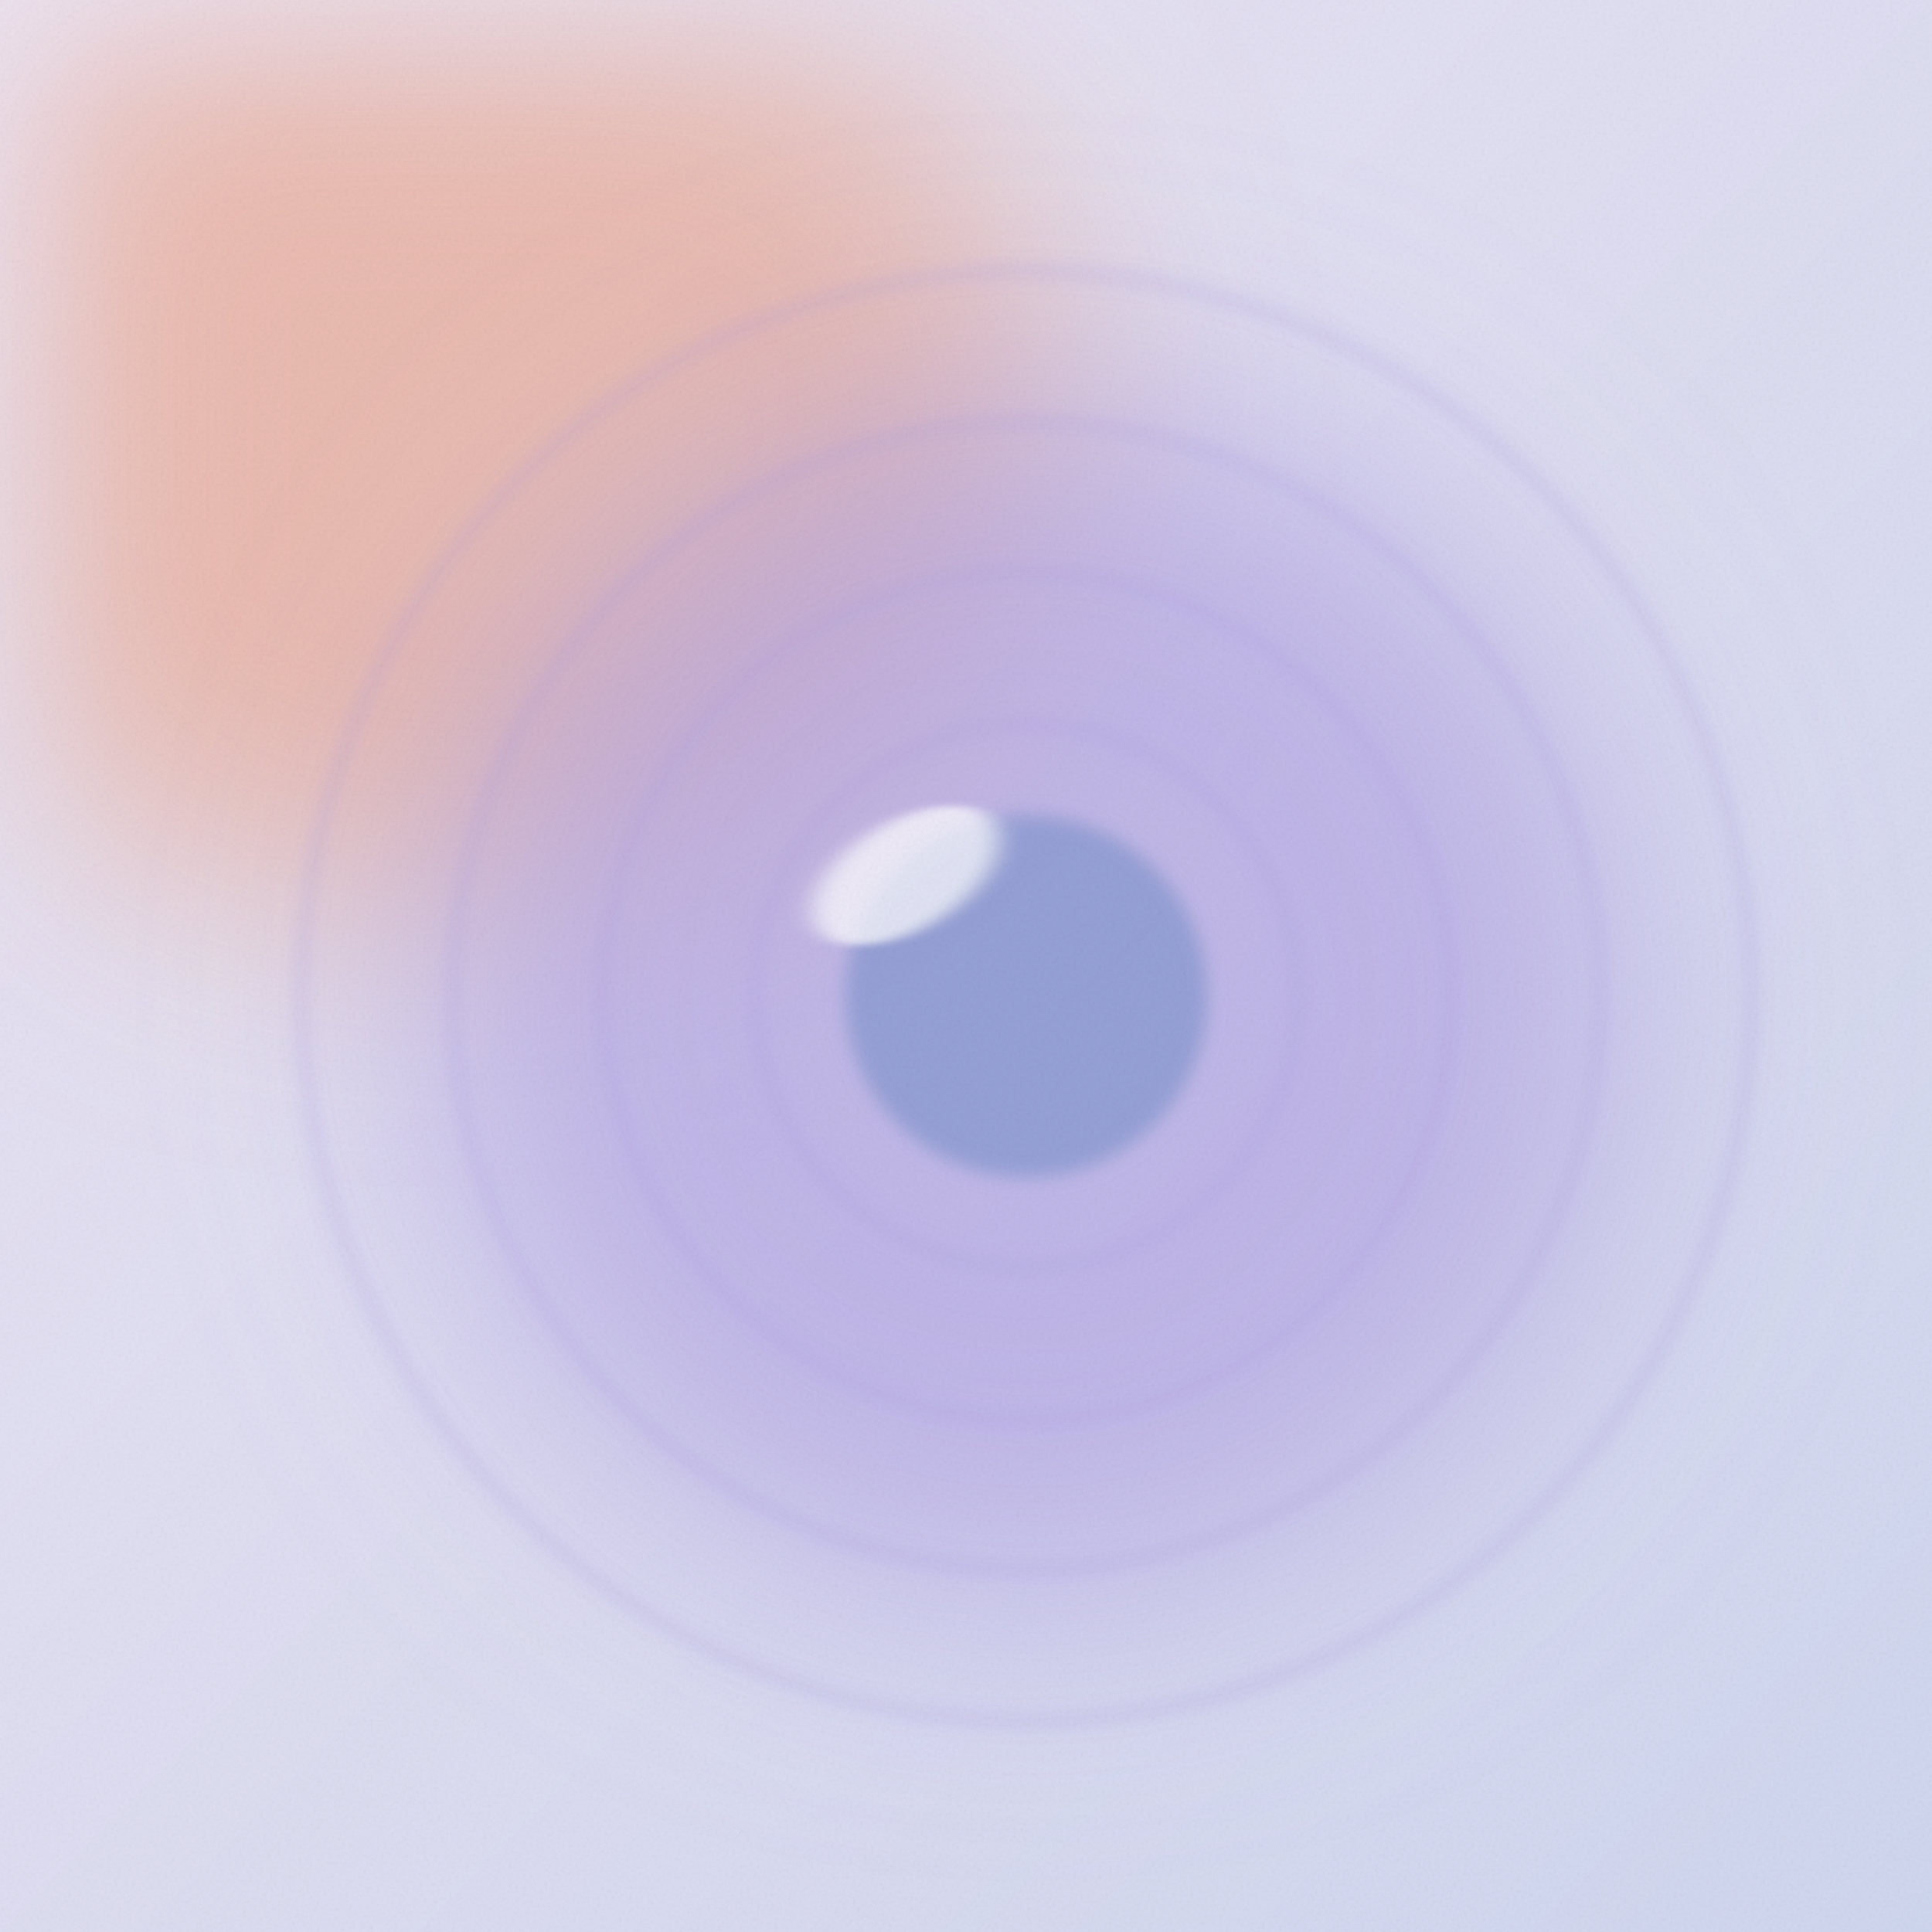
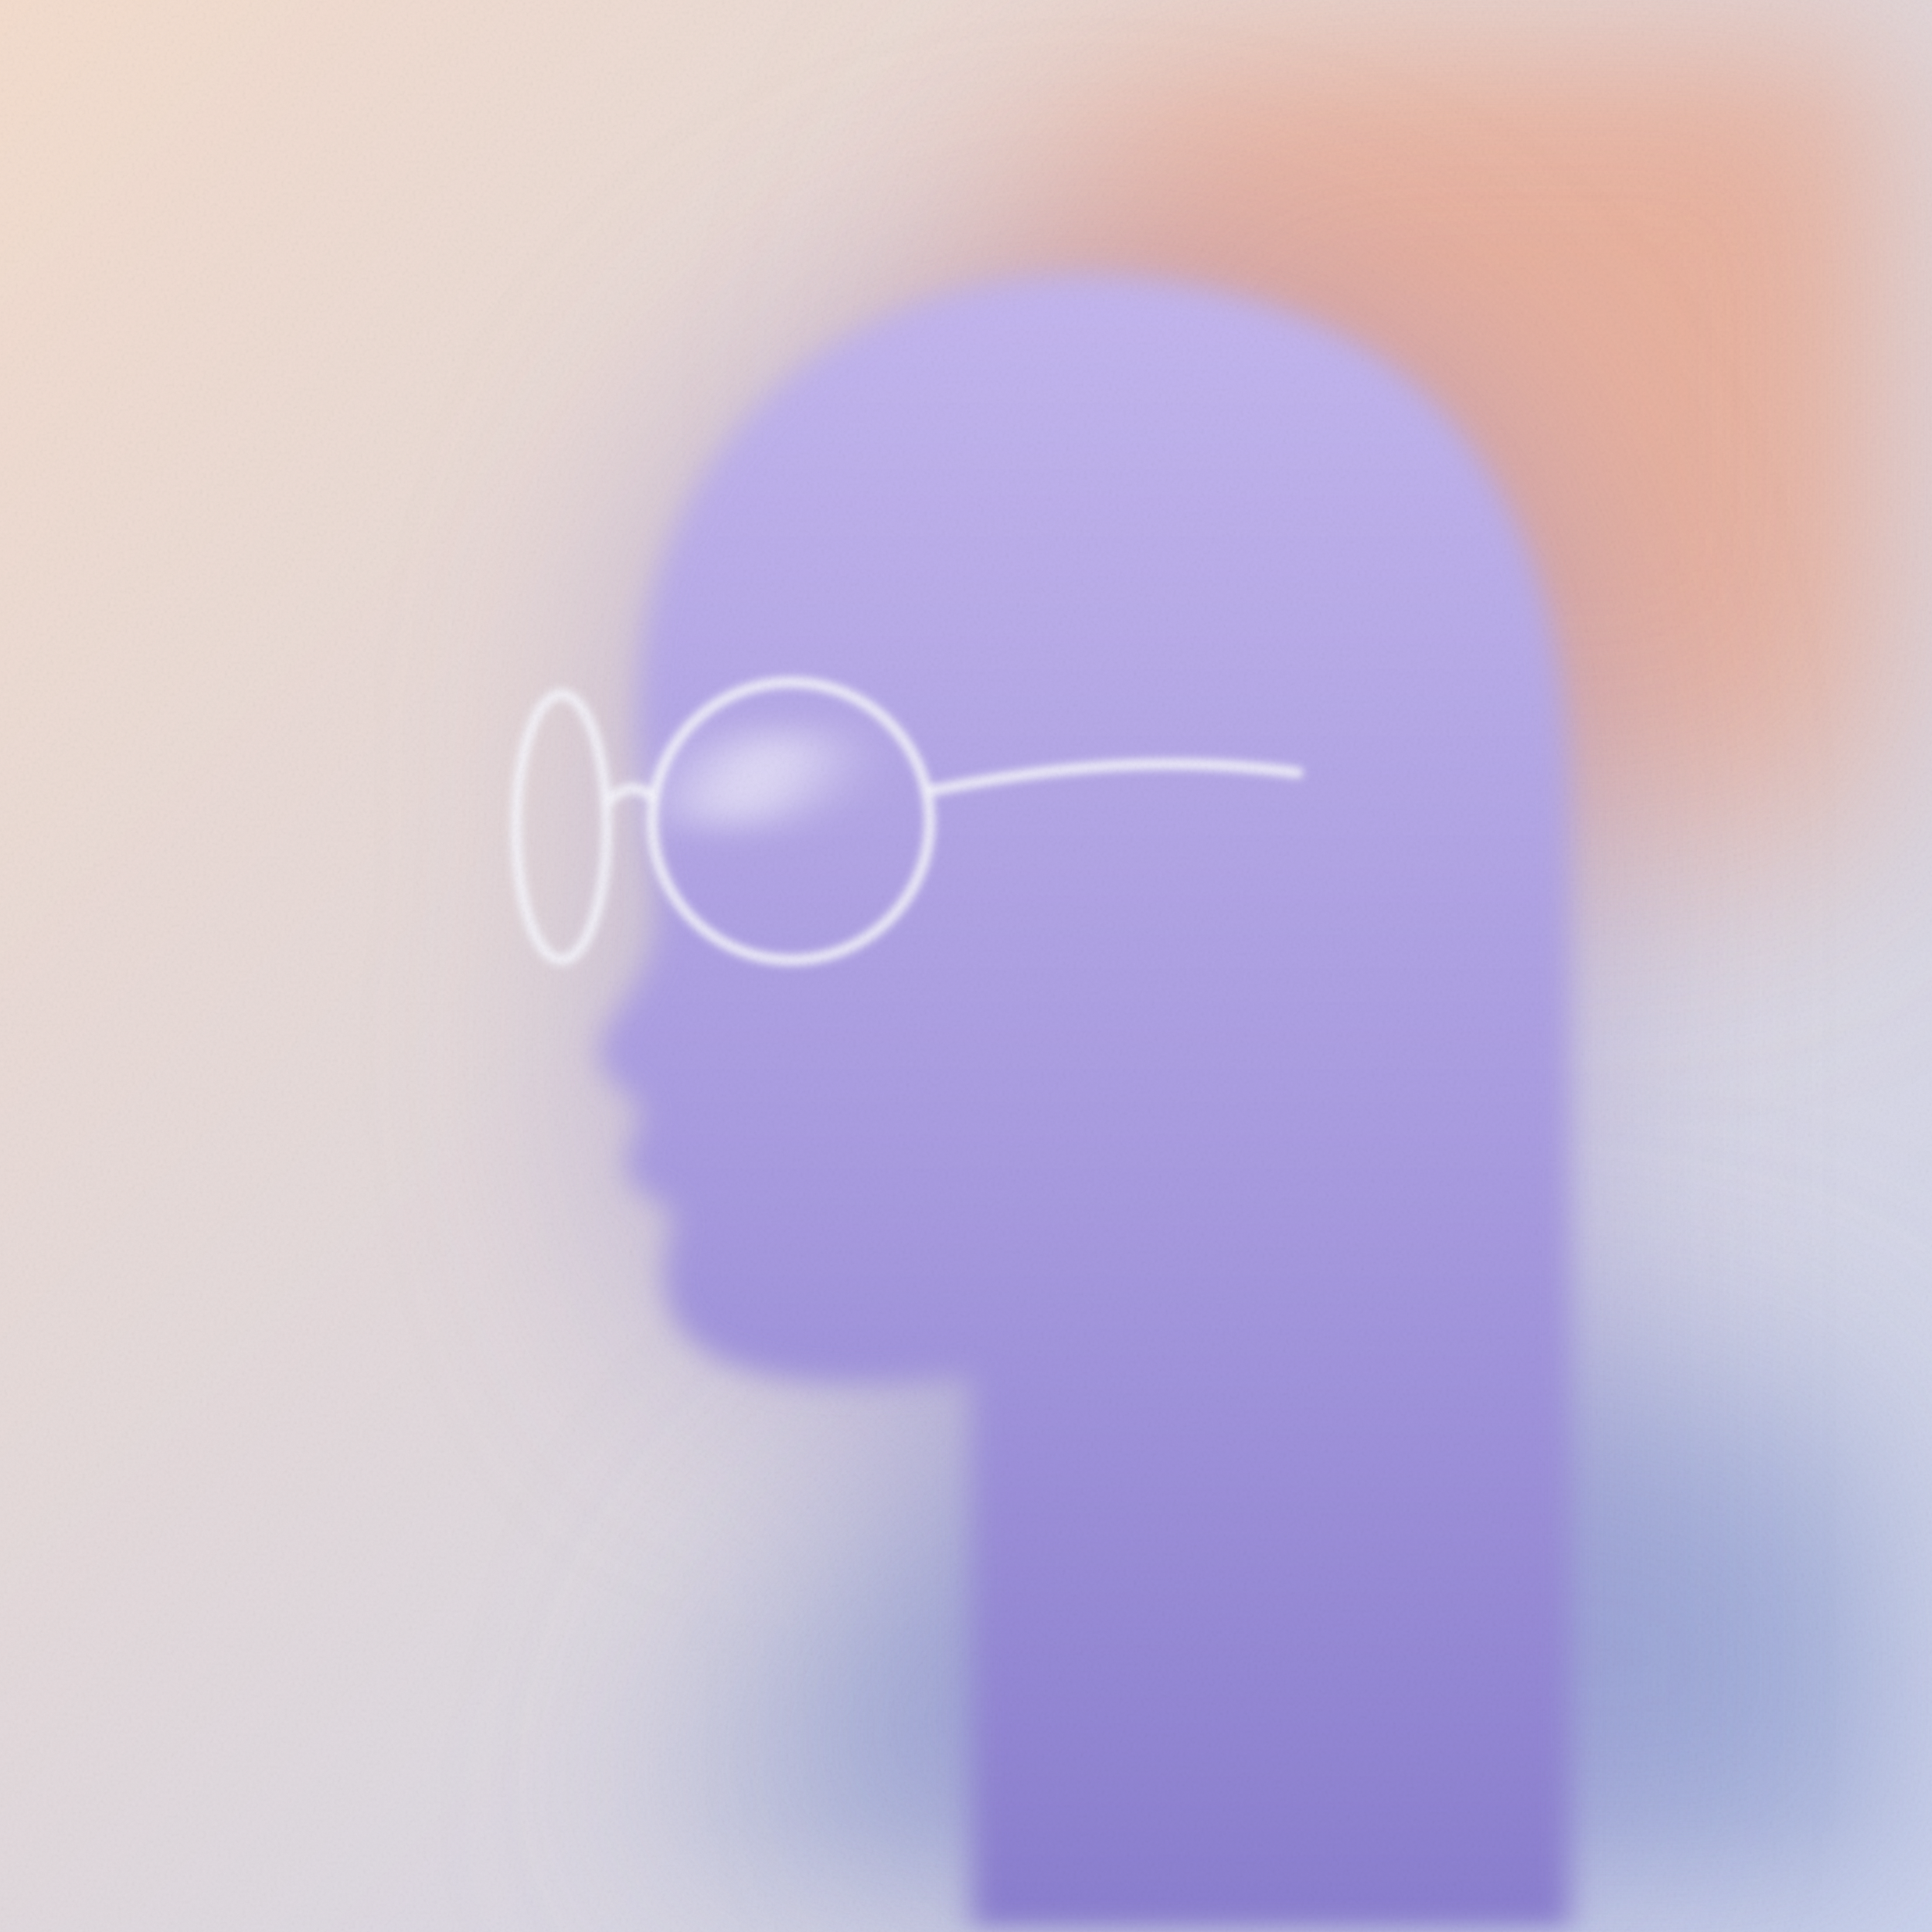
- <svg xmlns="http://www.w3.org/2000/svg" viewBox="0 0 640 640" width="640" height="640" role="img" aria-label="Optic">
+ <svg xmlns="http://www.w3.org/2000/svg" viewBox="0 0 640 640" width="640" height="640" role="img" aria-label="A lavender face in profile wearing round glasses">
  <defs>
    <linearGradient id="wash" x1="0" y1="0" x2="1" y2="1">
-       <stop offset="0" stop-color="#ece4f3" />
+       <stop offset="0" stop-color="#f3dccd" />
      <stop offset="1" stop-color="#cfd6ee" />
+     </linearGradient>
+     <linearGradient id="face" x1="0" y1="0" x2="0" y2="1">
+       <stop offset="0" stop-color="#c3b6ee" />
+       <stop offset="0.55" stop-color="#a89be0" />
+       <stop offset="1" stop-color="#8b7fcf" />
    </linearGradient>
    <filter id="soft" x="-40%" y="-40%" width="180%" height="180%">
      <feGaussianBlur stdDeviation="40" />
    </filter>
-     <filter id="ring" x="-20%" y="-20%" width="140%" height="140%">
-       <feGaussianBlur stdDeviation="3" />
+     <filter id="edge" x="-20%" y="-20%" width="140%" height="140%">
+       <feGaussianBlur stdDeviation="5" />
+     </filter>
+     <filter id="fine" x="-20%" y="-20%" width="140%" height="140%">
+       <feGaussianBlur stdDeviation="1.4" />
+     </filter>
+     <filter id="glow" x="-40%" y="-40%" width="180%" height="180%">
+       <feGaussianBlur stdDeviation="10" />
    </filter>
    <filter id="noise">
      <feTurbulence type="fractalNoise" baseFrequency="0.85" numOctaves="3" stitchTiles="stitch" />
      <feColorMatrix type="saturate" values="0" />
    </filter>
  </defs>
  <rect width="640" height="640" fill="url(#wash)" />
-   <ellipse cx="150" cy="140" rx="200" ry="160" fill="#eba184" opacity="0.6" filter="url(#soft)" />
-   <circle cx="340" cy="330" r="200" fill="#b3a6e3" opacity="0.7" filter="url(#soft)" />
-   <g fill="none" stroke="#a89be0" stroke-opacity="0.55" stroke-width="2" filter="url(#ring)">
-     <circle cx="340" cy="330" r="240" />
-     <circle cx="340" cy="330" r="190" />
-     <circle cx="340" cy="330" r="140" />
-     <circle cx="340" cy="330" r="90" />
+   <ellipse cx="520" cy="130" rx="200" ry="150" fill="#eba184" opacity="0.7" filter="url(#soft)" />
+   <ellipse cx="480" cy="600" rx="240" ry="150" fill="#8b9ad0" opacity="0.7" filter="url(#soft)" />
+   <g transform="translate(640 0) scale(-1 1)">
+     <path fill="#8b7fcf" opacity="0.45" filter="url(#soft)" d="M262 92c92-10 160 52 166 130 4 46-10 70-4 92 6 20 22 28 16 40-4 8-14 8-12 18 2 8 8 12 2 20-6 8-16 4-12 18 4 12 4 30-16 40-26 12-64 8-84 6L318 640H120V282c0-50 4-92 30-130 24-36 62-54 112-60z" />
+     <path fill="url(#face)" filter="url(#edge)" d="M262 92c92-10 160 52 166 130 4 46-10 70-4 92 6 20 22 28 16 40-4 8-14 8-12 18 2 8 8 12 2 20-6 8-16 4-12 18 4 12 4 30-16 40-26 12-64 8-84 6L318 640H120V282c0-50 4-92 30-130 24-36 62-54 112-60z" />
  </g>
-   <circle cx="340" cy="330" r="60" fill="#8b9ad0" opacity="0.8" filter="url(#ring)" />
-   <ellipse cx="300" cy="290" rx="34" ry="18" fill="#ffffff" opacity="0.7" transform="rotate(-30 300 290)" filter="url(#ring)" />
+   <g fill="none" stroke="#f4f4fb" stroke-opacity="0.92" stroke-width="3.5" stroke-linecap="round" filter="url(#fine)">
+     <circle cx="262" cy="272" r="46" />
+     <ellipse cx="186" cy="274" rx="15" ry="44" />
+     <path d="M201 266c6-6 10-6 15-2" />
+     <path d="M308 262c40-8 78-12 122-6" />
+   </g>
+   <ellipse cx="250" cy="258" rx="26" ry="14" fill="#ffffff" opacity="0.6" transform="rotate(-25 250 258)" filter="url(#glow)" />
  <rect width="640" height="640" filter="url(#noise)" opacity="0.09" style="mix-blend-mode:multiply" />
</svg>
